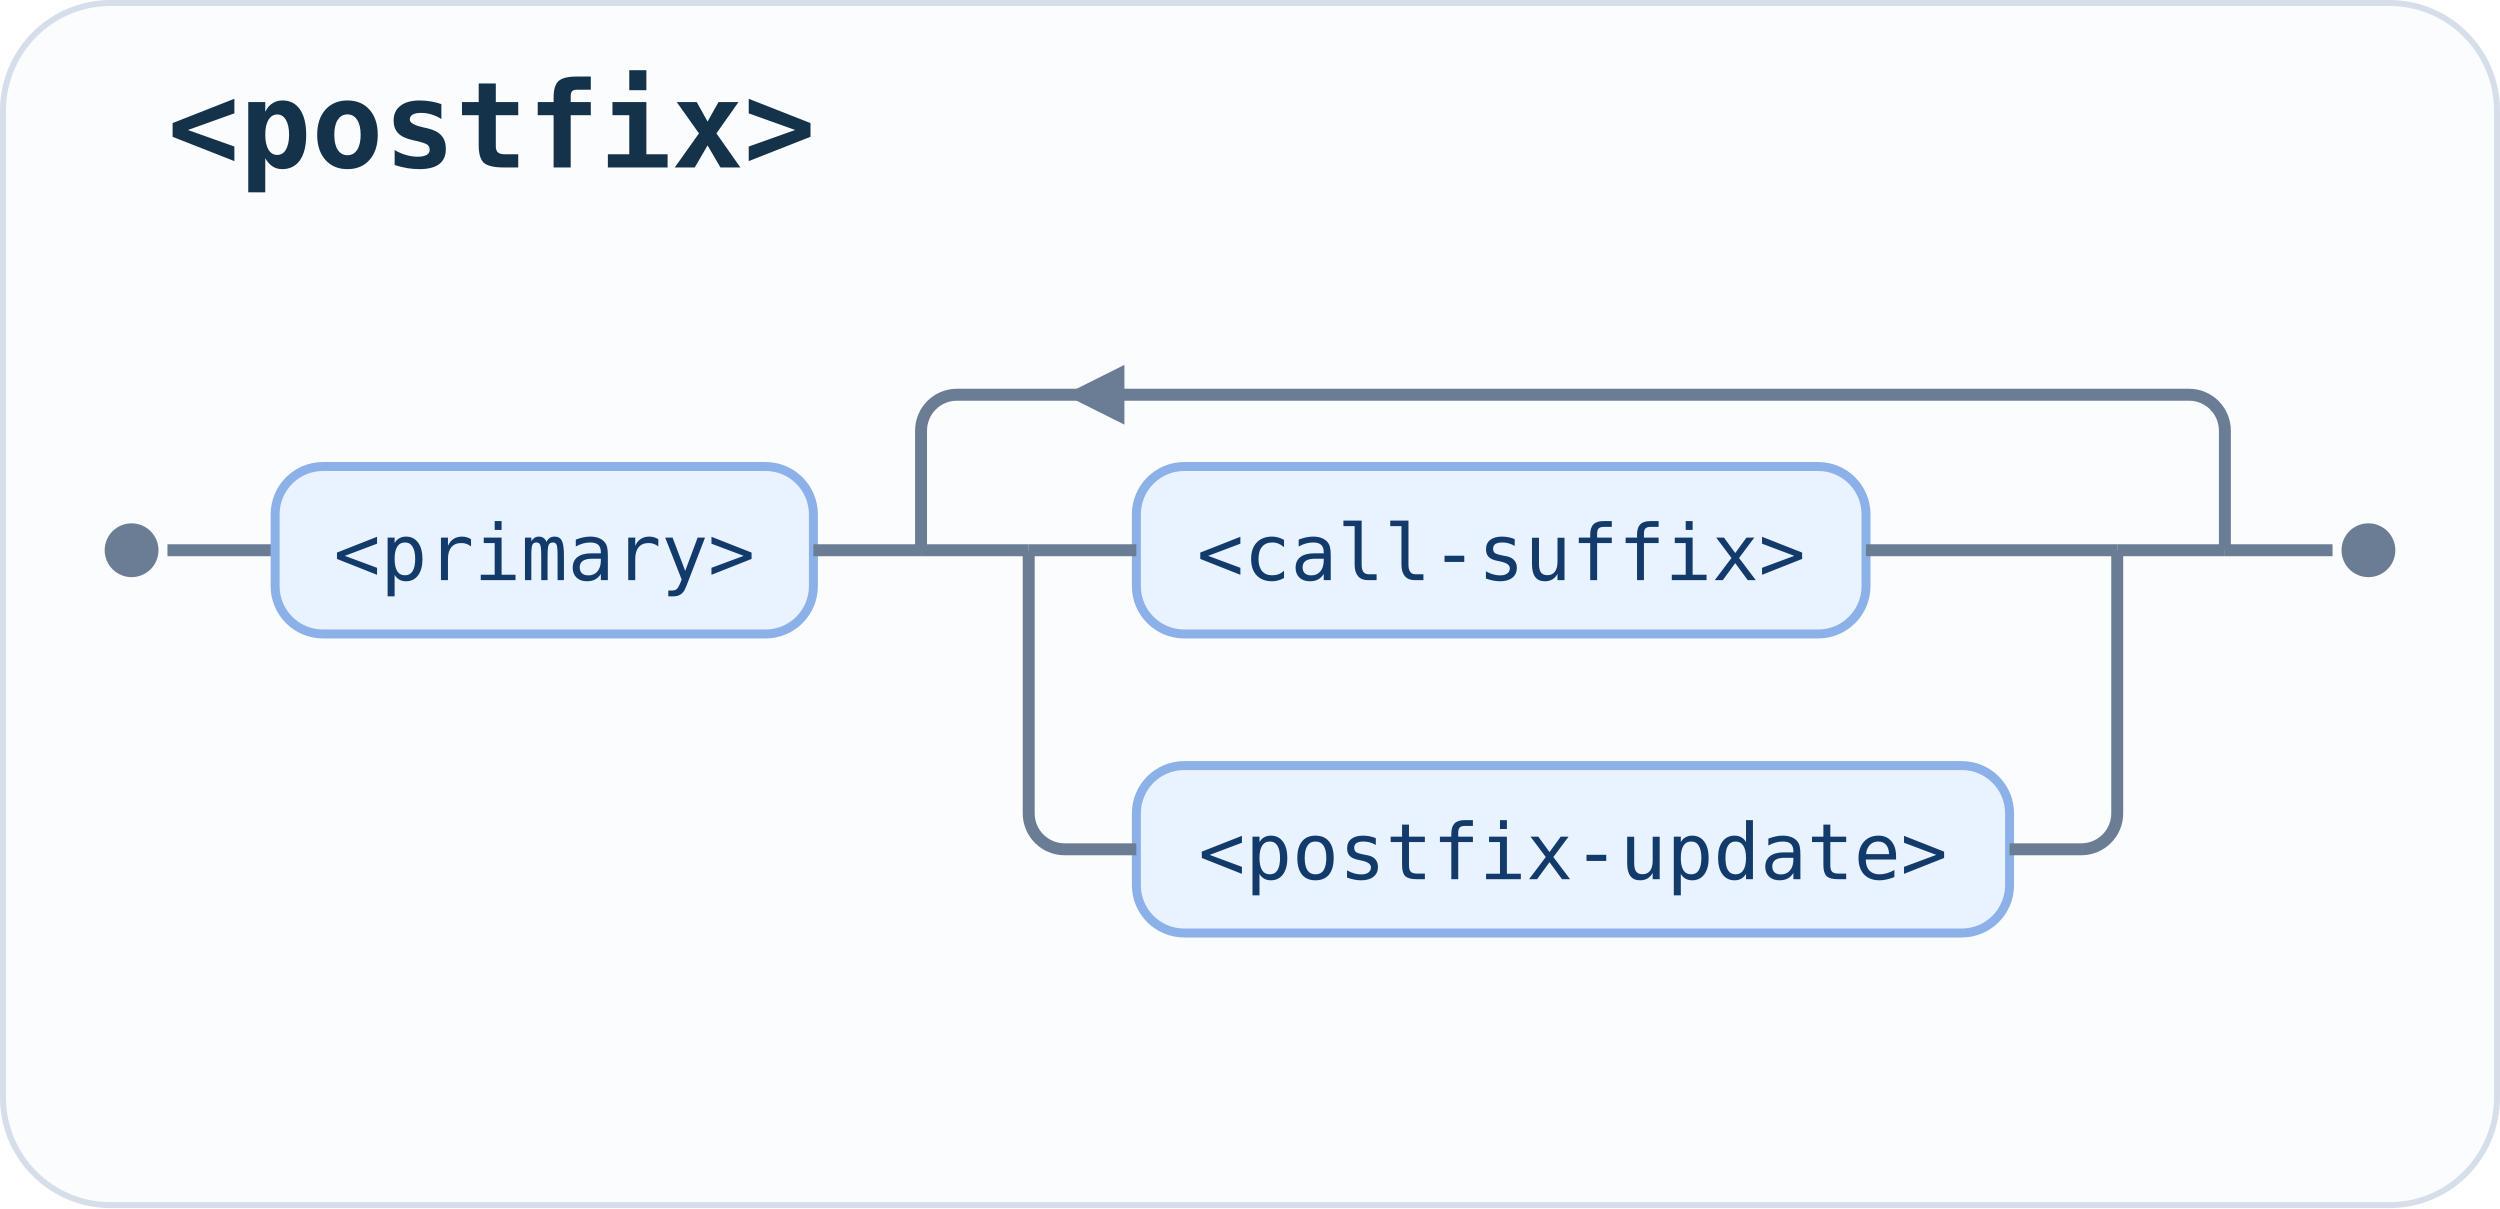
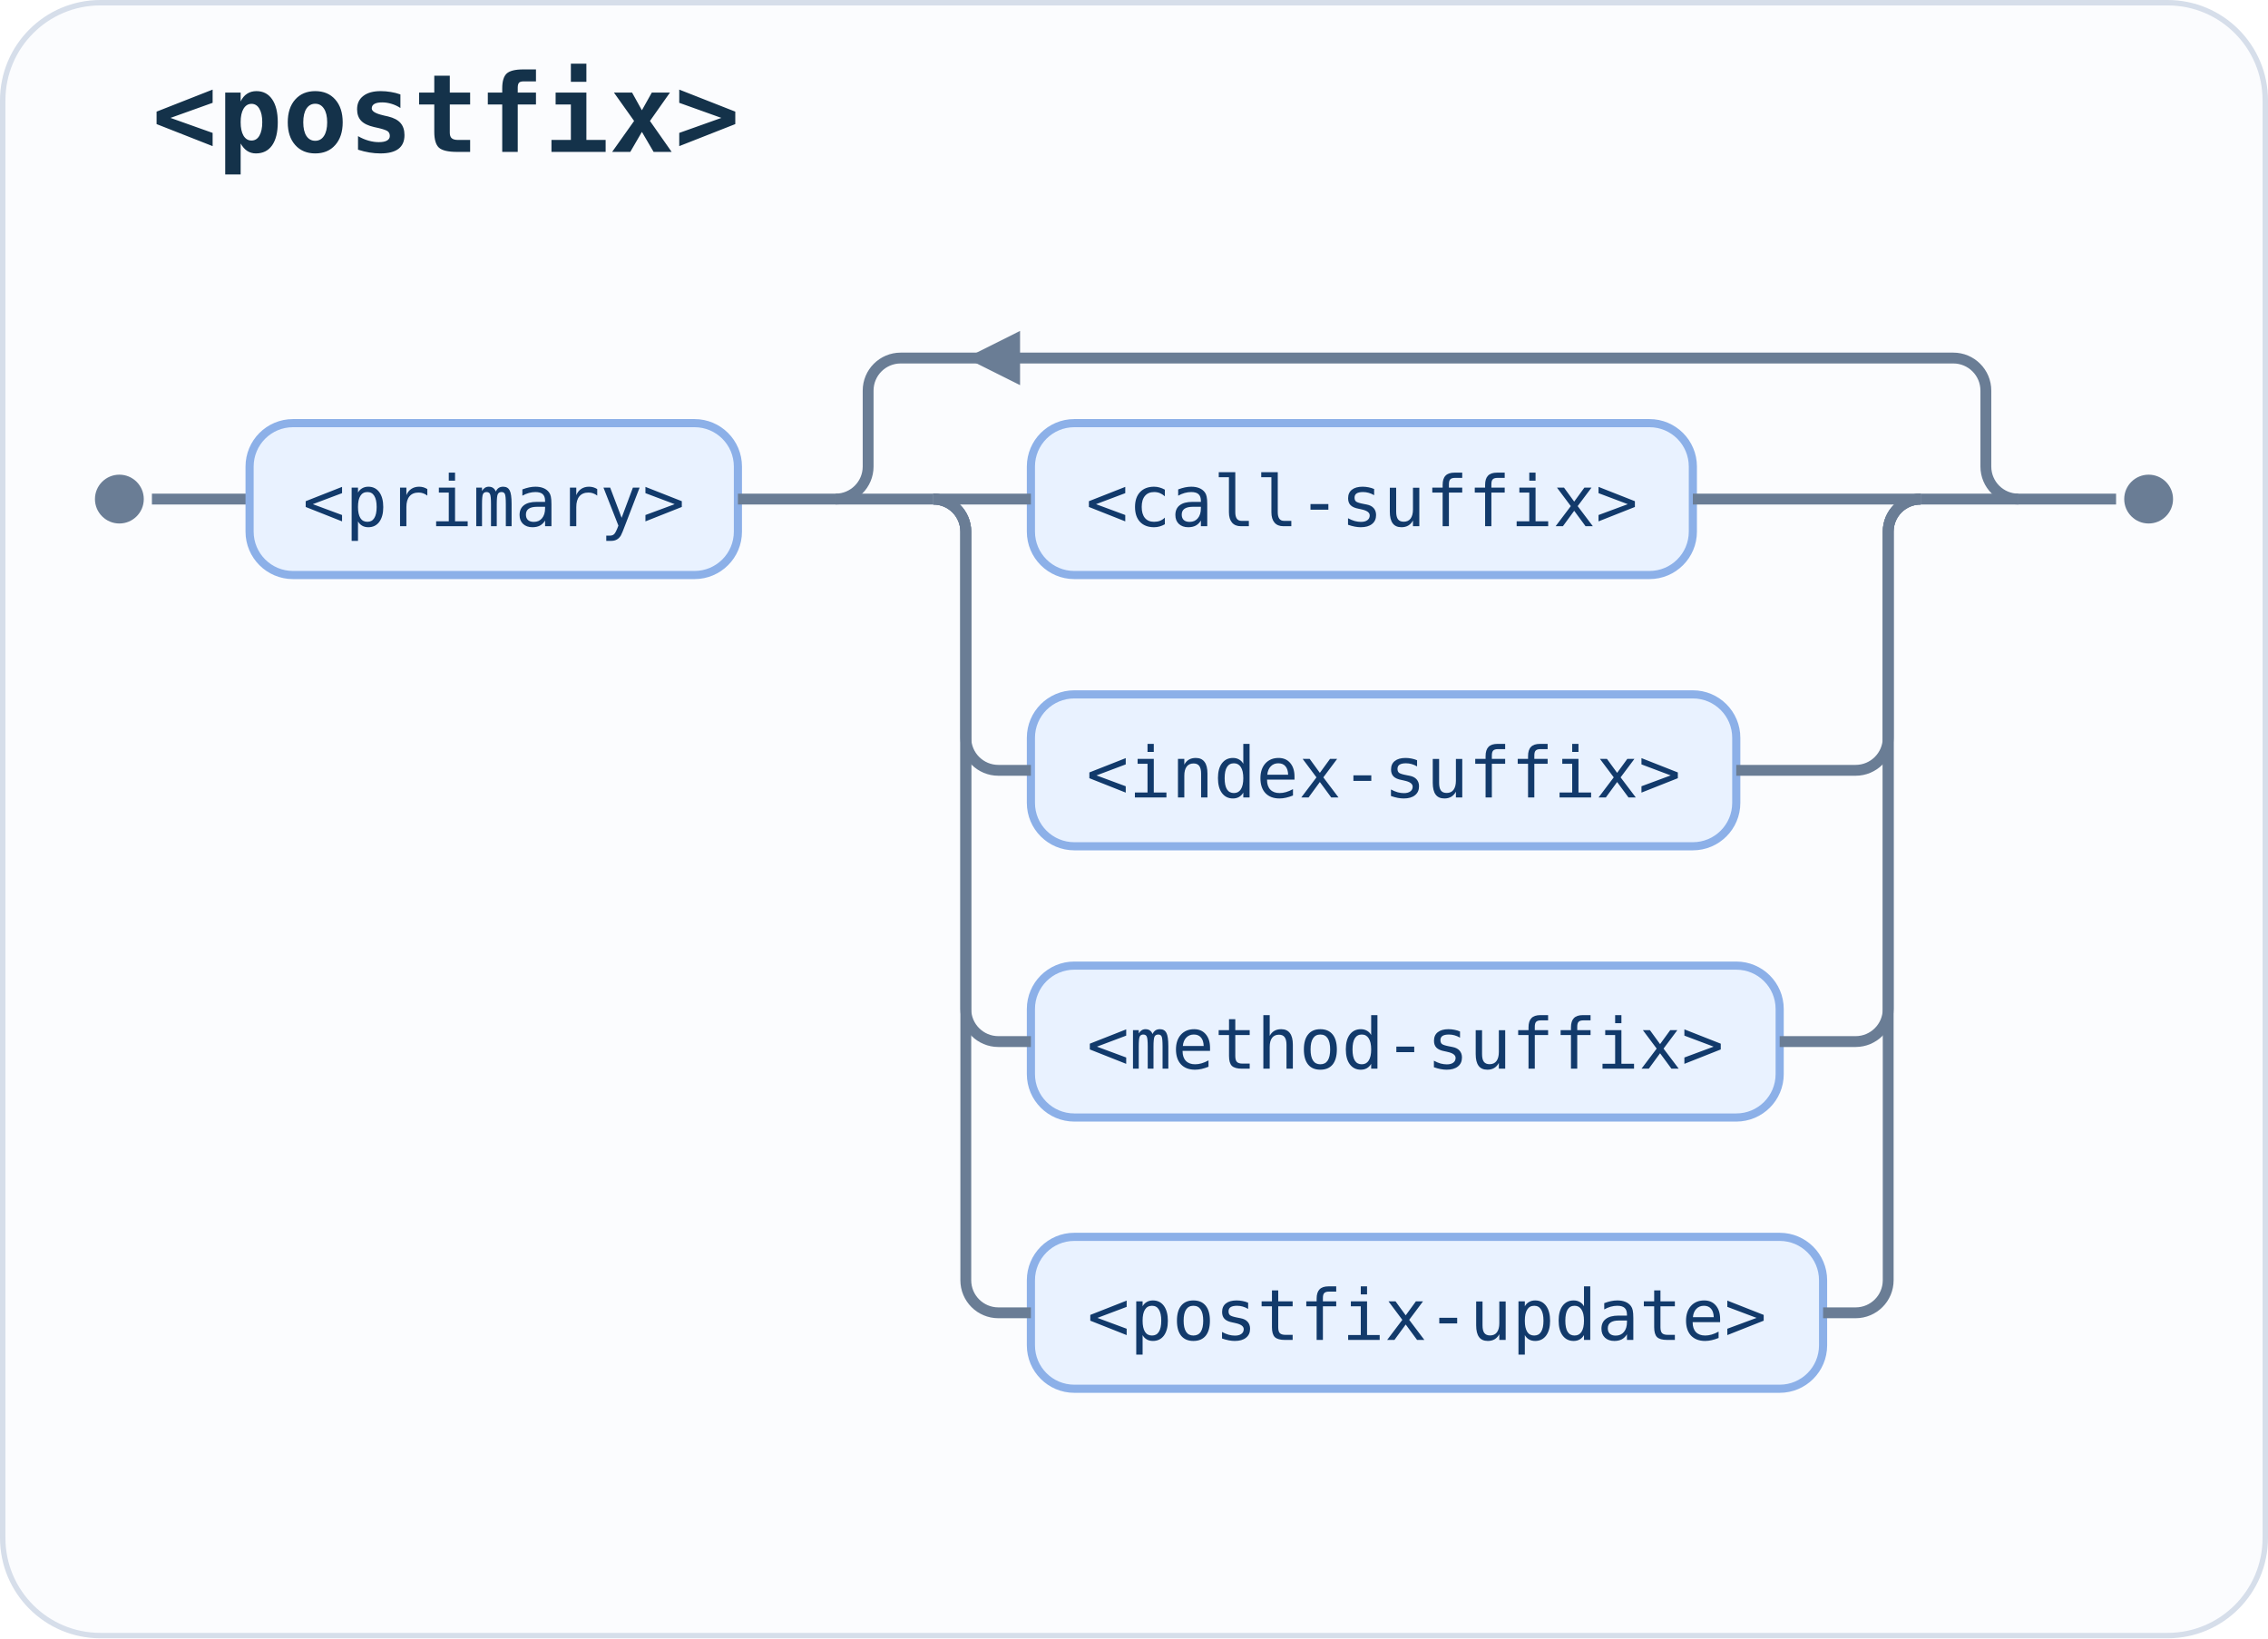
- <svg xmlns="http://www.w3.org/2000/svg" width="418" height="202" viewBox="0 0 418 202" role="img" aria-labelledby="title-postfix desc-postfix">
-   <rect x="0.5" y="0.5" width="417" height="201" rx="18" fill="#fbfcfe" stroke="#d6deea" />
+ <svg xmlns="http://www.w3.org/2000/svg" width="418" height="302" viewBox="0 0 418 302" role="img" aria-labelledby="title-postfix desc-postfix">
+   <rect x="0.5" y="0.5" width="417" height="301" rx="18" fill="#fbfcfe" stroke="#d6deea" />
  <text x="28" y="28" fill="#14324a" font-family="ui-monospace, SFMono-Regular, Menlo, Consolas, monospace" font-size="20" font-weight="700">&lt;postfix&gt;</text>
  <line x1="28" y1="92" x2="46" y2="92" stroke="#6a7d95" stroke-width="2" />
  <rect x="46" y="78" width="90" height="28" rx="8" fill="#e9f2ff" stroke="#8cb0e8" stroke-width="1.5" />
  <text x="91.0" y="97" text-anchor="middle" fill="#123a6b" font-family="ui-monospace, SFMono-Regular, Menlo, Consolas, monospace" font-size="13">&lt;primary&gt;</text>
  <line x1="136" y1="92" x2="154" y2="92" stroke="#6a7d95" stroke-width="2" />
  <line x1="154" y1="92" x2="172" y2="92" stroke="#6a7d95" stroke-width="2" />
  <line x1="354" y1="92" x2="372" y2="92" stroke="#6a7d95" stroke-width="2" />
  <rect x="190" y="78" width="122" height="28" rx="8" fill="#e9f2ff" stroke="#8cb0e8" stroke-width="1.5" />
  <text x="251.0" y="97" text-anchor="middle" fill="#123a6b" font-family="ui-monospace, SFMono-Regular, Menlo, Consolas, monospace" font-size="13">&lt;call-suffix&gt;</text>
  <line x1="172" y1="92" x2="190" y2="92" stroke="#6a7d95" stroke-width="2" />
  <line x1="312" y1="92" x2="354" y2="92" stroke="#6a7d95" stroke-width="2" />
-   <rect x="190" y="128" width="146" height="28" rx="8" fill="#e9f2ff" stroke="#8cb0e8" stroke-width="1.5" />
-   <text x="263.0" y="147" text-anchor="middle" fill="#123a6b" font-family="ui-monospace, SFMono-Regular, Menlo, Consolas, monospace" font-size="13">&lt;postfix-update&gt;</text>
-   <path d="M 172 92 L 172 136 A 6 6 0 0 0 178 142 L 190 142" fill="none" stroke="#6a7d95" stroke-width="2" />
-   <path d="M 336 142 L 348 142 A 6 6 0 0 0 354 136 L 354 92" fill="none" stroke="#6a7d95" stroke-width="2" />
-   <path d="M 154 92 L 154 72 A 6 6 0 0 1 160 66 L 366 66 A 6 6 0 0 1 372 72 L 372 92" fill="none" stroke="#6a7d95" stroke-width="2" />
+   <rect x="190" y="128" width="130" height="28" rx="8" fill="#e9f2ff" stroke="#8cb0e8" stroke-width="1.5" />
+   <text x="255.0" y="147" text-anchor="middle" fill="#123a6b" font-family="ui-monospace, SFMono-Regular, Menlo, Consolas, monospace" font-size="13">&lt;index-suffix&gt;</text>
+   <path d="M 172 92 A 6 6 0 0 1 178 98 L 178 136 A 6 6 0 0 0 184 142 L 190 142" fill="none" stroke="#6a7d95" stroke-width="2" />
+   <path d="M 320 142 L 342 142 A 6 6 0 0 0 348 136 L 348 98 A 6 6 0 0 1 354 92 " fill="none" stroke="#6a7d95" stroke-width="2" />
+   <rect x="190" y="178" width="138" height="28" rx="8" fill="#e9f2ff" stroke="#8cb0e8" stroke-width="1.5" />
+   <text x="259.0" y="197" text-anchor="middle" fill="#123a6b" font-family="ui-monospace, SFMono-Regular, Menlo, Consolas, monospace" font-size="13">&lt;method-suffix&gt;</text>
+   <path d="M 172 92 A 6 6 0 0 1 178 98 L 178 186 A 6 6 0 0 0 184 192 L 190 192" fill="none" stroke="#6a7d95" stroke-width="2" />
+   <path d="M 328 192 L 342 192 A 6 6 0 0 0 348 186 L 348 98 A 6 6 0 0 1 354 92 " fill="none" stroke="#6a7d95" stroke-width="2" />
+   <rect x="190" y="228" width="146" height="28" rx="8" fill="#e9f2ff" stroke="#8cb0e8" stroke-width="1.5" />
+   <text x="263.0" y="247" text-anchor="middle" fill="#123a6b" font-family="ui-monospace, SFMono-Regular, Menlo, Consolas, monospace" font-size="13">&lt;postfix-update&gt;</text>
+   <path d="M 172 92 A 6 6 0 0 1 178 98 L 178 236 A 6 6 0 0 0 184 242 L 190 242" fill="none" stroke="#6a7d95" stroke-width="2" />
+   <path d="M 336 242 L 342 242 A 6 6 0 0 0 348 236 L 348 98 A 6 6 0 0 1 354 92 " fill="none" stroke="#6a7d95" stroke-width="2" />
+   <path d="M 154 92 A 6 6 0 0 0 160 86 L 160 72 A 6 6 0 0 1 166 66 L 360 66 A 6 6 0 0 1 366 72 L 366 86 A 6 6 0 0 0 372 92" fill="none" stroke="#6a7d95" stroke-width="2" />
  <polygon points="188,61 178,66 188,71" fill="#6a7d95" />
  <line x1="372" y1="92" x2="390" y2="92" stroke="#6a7d95" stroke-width="2" />
  <circle cx="22" cy="92" r="4.5" fill="#6a7d95" />
  <circle cx="396" cy="92" r="4.5" fill="#6a7d95" />
</svg>
